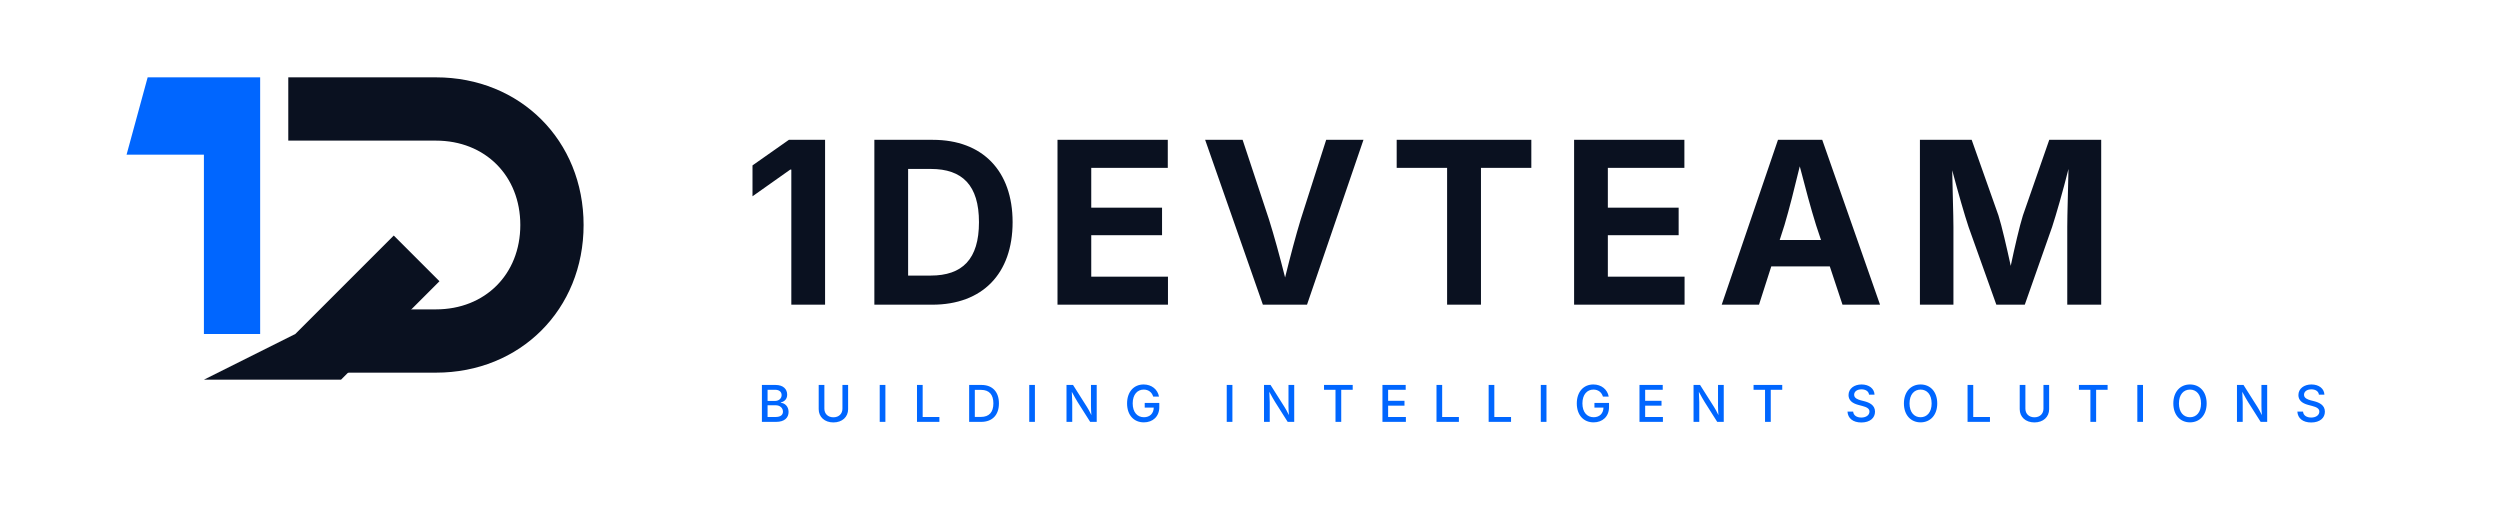
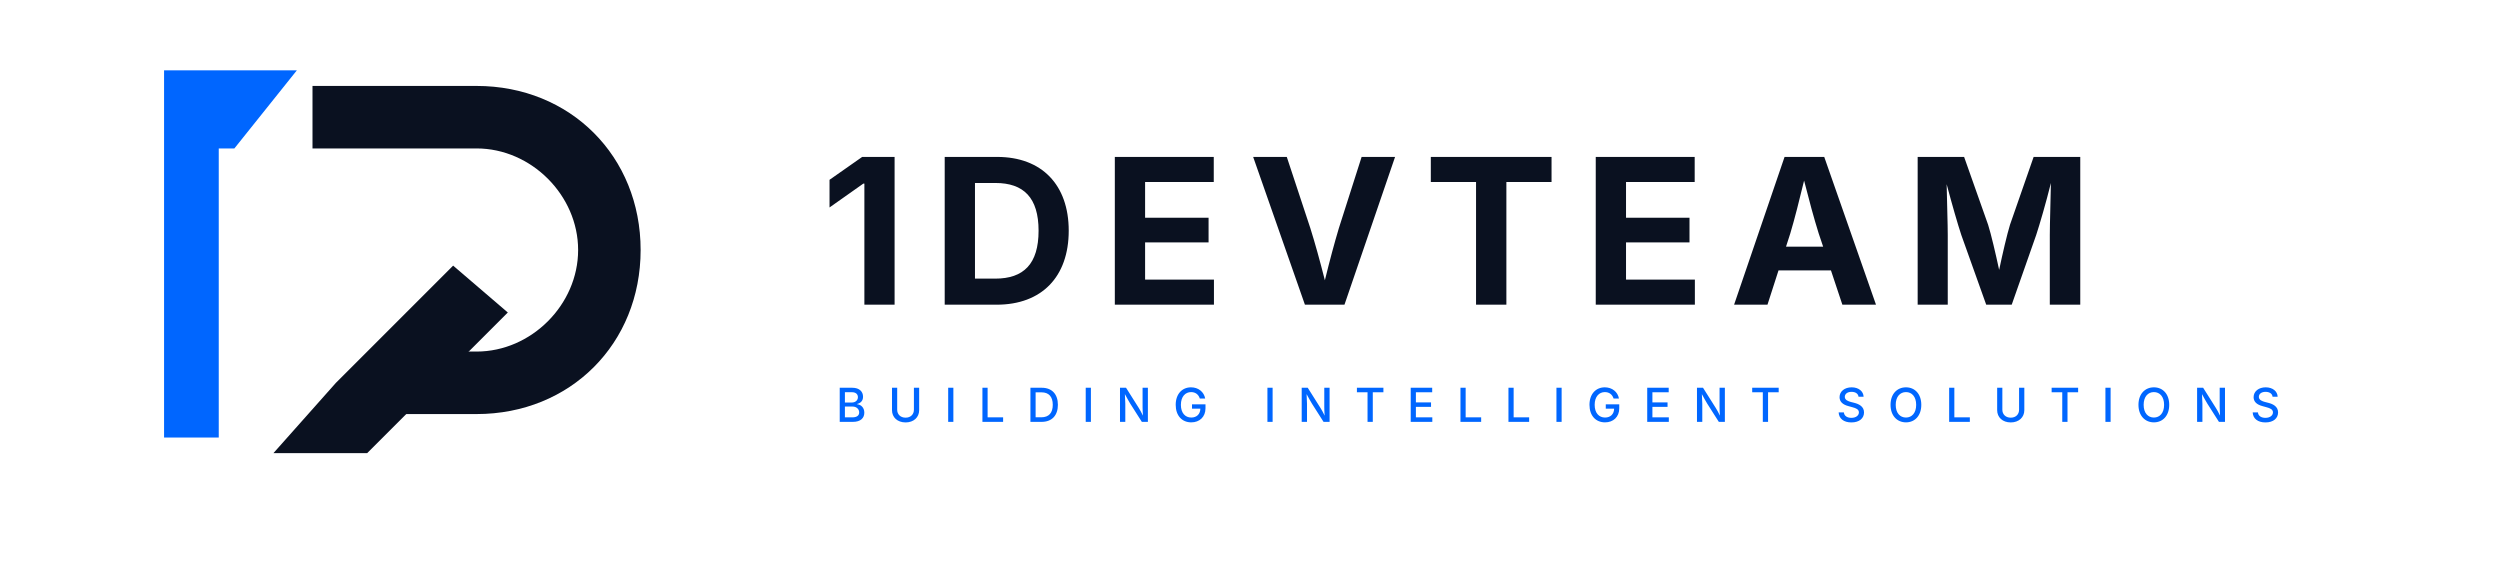
- <svg xmlns="http://www.w3.org/2000/svg" viewBox="0 0 640 130" role="img" aria-labelledby="title">
-   <g transform="translate(0 0) scale(.9)">
-     <path fill="#0066FF" d="M42 22h32v73H58V44H36z" />
-     <path fill="#0A1120" d="M82 22h42c24 0 42 18 42 42s-18 42-42 42H96l18-18h10c14 0 24-10 24-24s-10-24-24-24H82z" />
-     <path fill="#0A1120" d="M84 95 112 67l13 13-28 28H58z" />
+ <svg xmlns="http://www.w3.org/2000/svg" viewBox="0 0 640 148" role="img" aria-labelledby="title">
+   <g transform="translate(0 0)">
+     <path fill="#0066FF" d="M42 18h34L60 38H56v74H42V18z" />
+     <path fill="#0A1120" d="M80 22h42c24 0 42 18 42 42s-18 42-42 42h-20l16-16h4c14 0 26-12 26-26s-12-26-26-26H80V22z" />
+     <path fill="#0A1120" d="M86 98 116 68l14 12-36 36H70z" />
  </g>
-   <g transform="translate(190 20)">
-     <text x="0" y="58" font-family="Inter, Arial, Helvetica, sans-serif" font-size="58" font-weight="700" letter-spacing="5" fill="#0A1120">1DEVTEAM</text>
-     <text x="4" y="88" font-family="Inter, Arial, Helvetica, sans-serif" font-size="13" font-weight="500" letter-spacing="6" fill="#0066FF">BUILDING INTELLIGENT SOLUTIONS</text>
-   </g>
+   <text x="210" y="78" font-family="Inter, Arial, Helvetica, sans-serif" font-size="52" font-weight="700" letter-spacing="6" fill="#0A1120">1DEVTEAM</text>
+   <text x="214" y="108" font-family="Inter, Arial, Helvetica, sans-serif" font-size="12" font-weight="500" letter-spacing="5.5" fill="#0066FF">BUILDING INTELLIGENT SOLUTIONS</text>
</svg>
